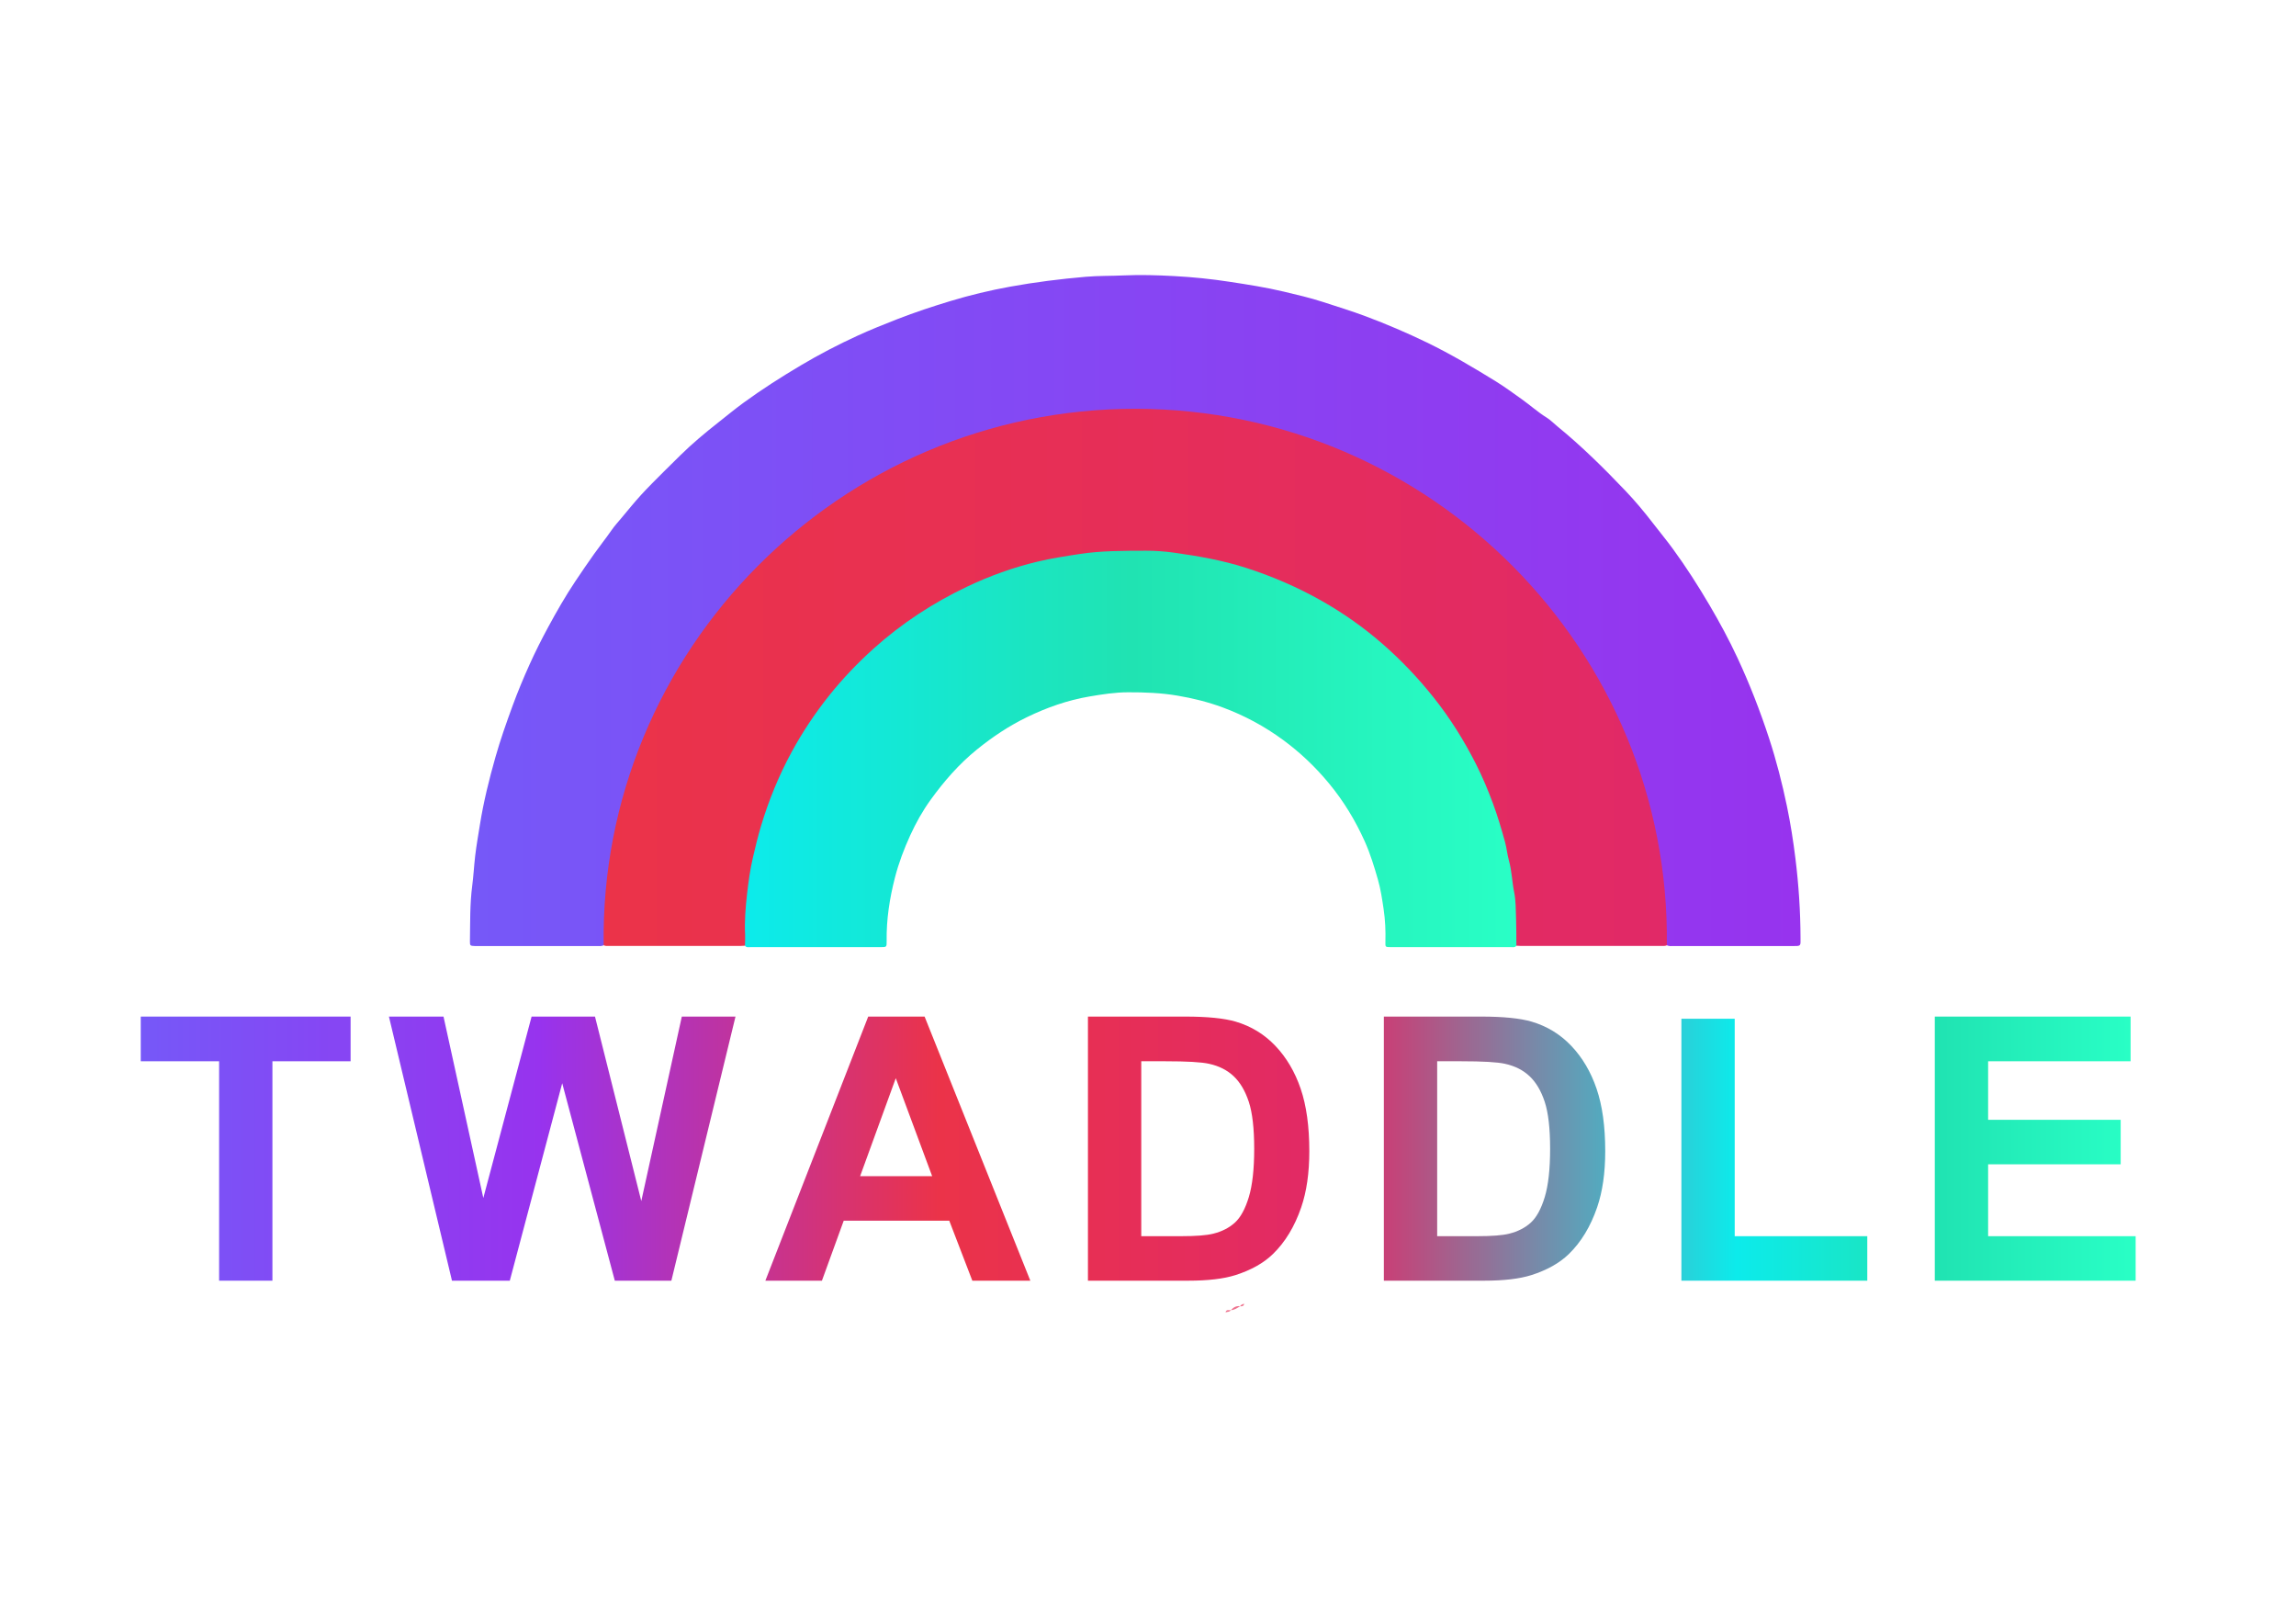
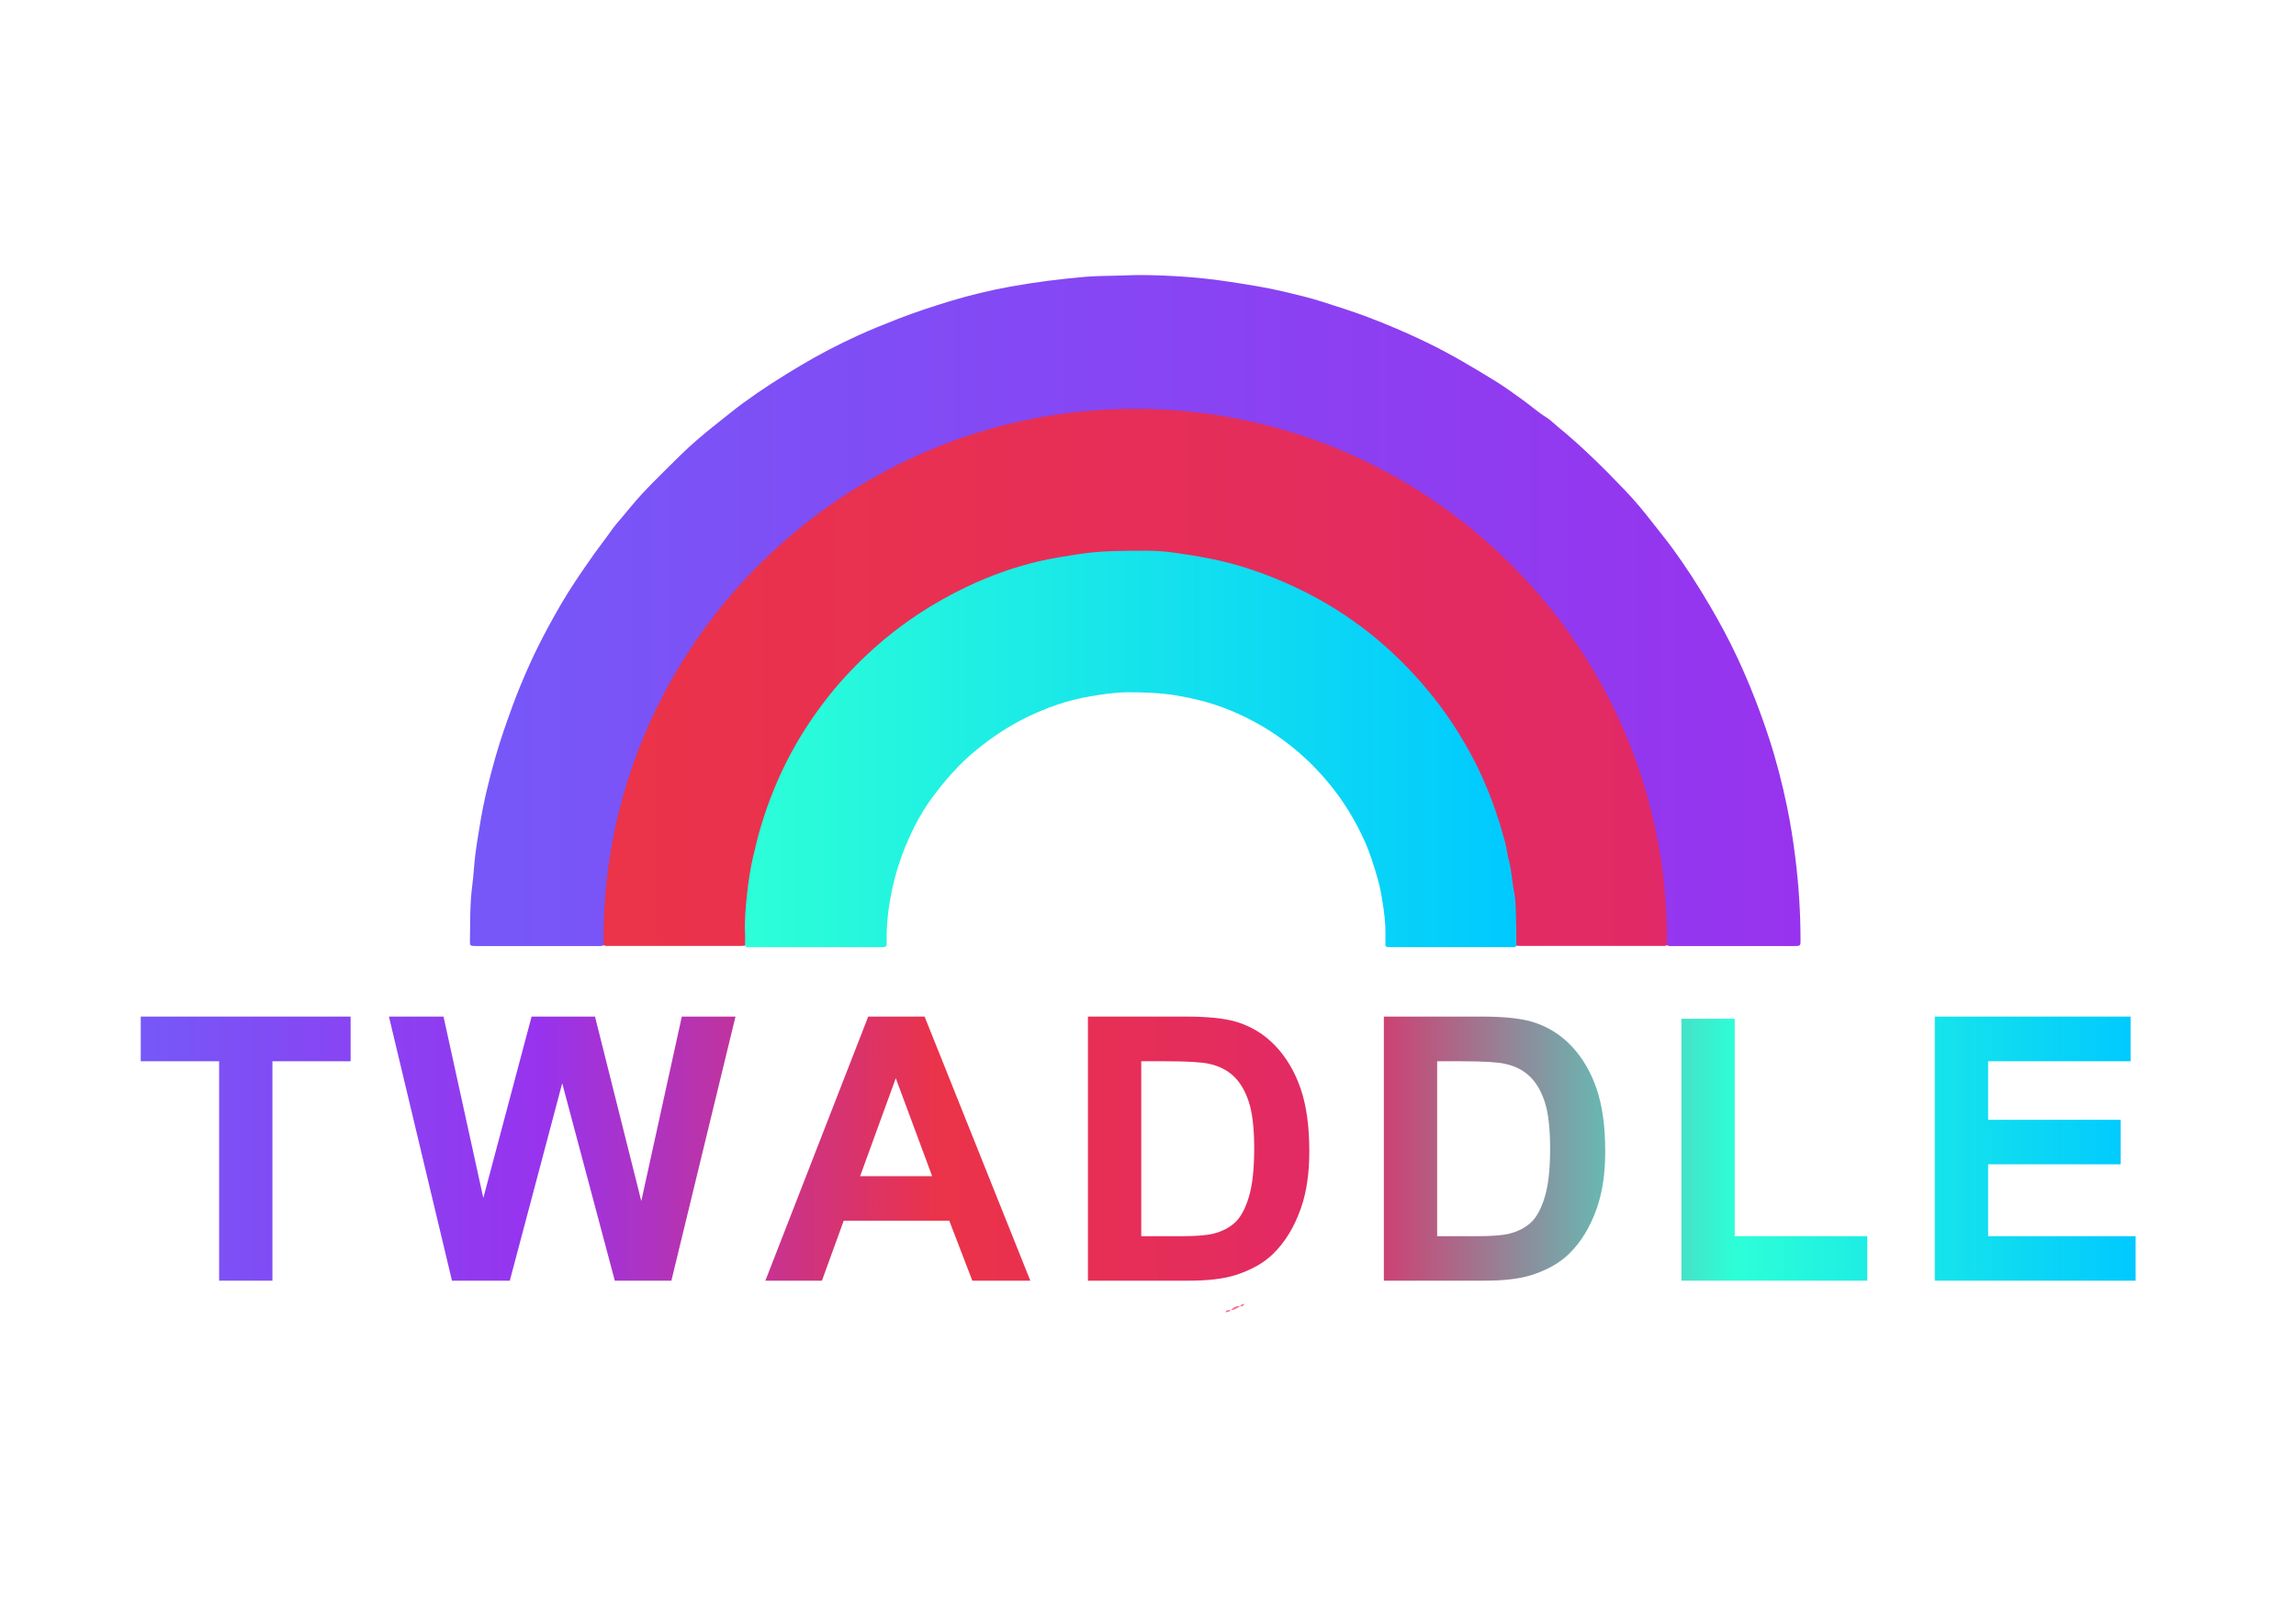
<svg xmlns="http://www.w3.org/2000/svg" version="1.1" id="Layer_1" x="0px" y="0px" width="841.89px" height="595.28px" viewBox="0 0 841.89 595.28" enable-background="new 0 0 841.89 595.28" xml:space="preserve">
  <g>
    <linearGradient id="SVGID_1_" gradientUnits="userSpaceOnUse" x1="172.31" y1="223.845" x2="660.213" y2="223.845">
      <stop offset="0" style="stop-color:#7658F8" />
      <stop offset="1" style="stop-color:#9733EE" />
    </linearGradient>
    <path fill="url(#SVGID_1_)" d="M221.348,346.554c-0.829,0.425-1.725,0.276-2.595,0.276c-14.556,0.009-29.112,0.007-43.668,0.006   c-0.32,0-0.641,0.011-0.959-0.004c-1.705-0.075-1.841-0.125-1.812-1.757c0.12-6.781-0.051-13.562,0.838-20.329   c0.477-3.626,0.655-7.301,1.083-10.947c0.447-3.81,1.122-7.577,1.723-11.358c1.34-8.431,3.393-16.712,5.72-24.906   c1.801-6.344,4.003-12.584,6.274-18.78c1.882-5.136,3.993-10.2,6.245-15.186c2.095-4.64,4.39-9.2,6.815-13.677   c3.103-5.729,6.338-11.391,9.968-16.81c2.256-3.369,4.541-6.719,6.891-10.027c2.069-2.913,4.307-5.7,6.341-8.638   c1.127-1.628,2.476-3.106,3.754-4.627c2.356-2.805,4.652-5.667,7.123-8.367c2.641-2.887,5.442-5.628,8.199-8.408   c2.026-2.043,4.094-4.045,6.145-6.065c4.378-4.312,9.087-8.243,13.912-12.039c3.055-2.404,6.05-4.89,9.186-7.183   c6.794-4.967,13.884-9.49,21.122-13.784c6.702-3.975,13.602-7.583,20.679-10.825c4.846-2.22,9.796-4.217,14.773-6.149   c6.387-2.479,12.876-4.63,19.421-6.609c7.18-2.171,14.485-3.923,21.859-5.263c9.182-1.668,18.442-2.826,27.751-3.626   c4.634-0.398,9.265-0.286,13.894-0.499c6.155-0.283,12.317-0.088,18.448,0.238c6.846,0.364,13.689,1.059,20.48,2.108   c6.622,1.023,13.252,2.034,19.771,3.59c4.806,1.147,9.63,2.256,14.335,3.787c5.293,1.723,10.625,3.349,15.831,5.309   c7.597,2.861,15.06,6.036,22.381,9.59c8.738,4.243,17.06,9.186,25.295,14.272c3.212,1.984,6.284,4.27,9.386,6.465   c3.103,2.197,5.927,4.759,9.172,6.768c1.408,0.872,2.583,2.118,3.881,3.174c8.931,7.277,17.103,15.368,25.036,23.69   c3.563,3.738,6.881,7.728,10.042,11.831c2.378,3.087,4.87,6.09,7.172,9.233c4.932,6.731,9.423,13.746,13.653,20.949   c3.673,6.252,7.107,12.611,10.166,19.174c4.472,9.594,8.294,19.432,11.593,29.504c2.686,8.203,4.812,16.532,6.563,24.949   c1.312,6.307,2.309,12.688,3.103,19.104c1.198,9.685,1.84,19.383,1.869,29.131c0.01,3.074,0.29,3.001-2.987,3.001   c-14.476-0.003-28.952,0.001-43.429-0.008c-0.87,0-1.766,0.148-2.595-0.276c-0.952-0.9-0.686-2.089-0.662-3.168   c0.228-10.508-0.783-20.947-2.568-31.254c-2.818-16.276-7.521-32.021-14.389-47.115c-6.796-14.936-15.173-28.886-25.46-41.631   c-14.644-18.143-31.867-33.407-51.977-45.318c-14.652-8.679-30.072-15.555-46.512-20.155c-11.429-3.198-23.034-5.475-34.816-6.571   c-10.819-1.006-21.694-0.879-32.569-0.282c-7.133,0.392-14.176,1.347-21.162,2.619c-20.204,3.677-39.345,10.41-57.42,20.244   c-11.5,6.256-22.276,13.529-32.285,21.924c-14.297,11.991-26.613,25.755-37.002,41.298c-10.53,15.752-18.468,32.685-24.067,50.739   c-3.633,11.712-6.007,23.695-7.332,35.887c-0.708,6.521-1.05,13.057-0.96,19.617C222.025,344.466,222.301,345.654,221.348,346.554z   " />
  </g>
  <g>
    <linearGradient id="SVGID_2_" gradientUnits="userSpaceOnUse" x1="221.328" y1="248.34" x2="611.208" y2="248.34">
      <stop offset="0" style="stop-color:#EB3349" />
      <stop offset="1" style="stop-color:#E12967" />
    </linearGradient>
    <path fill="url(#SVGID_2_)" d="M221.348,346.554c-1.534-107.924,86.731-196.879,195.258-196.682   c107.917,0.196,195.937,88.581,194.587,196.683c-0.675,0.336-1.403,0.241-2.114,0.242c-17.129,0.005-34.259,0.004-51.388,0   c-0.557,0-1.113-0.056-1.669-0.086c-0.992-0.88-0.736-2.079-0.687-3.149c0.236-5.047-0.001-10.116-0.633-15.076   c-1.179-9.26-2.749-18.485-5.676-27.409c-4.768-14.537-11.327-28.172-20.415-40.524c-7.478-10.163-16.165-19.172-25.96-27.138   c-13.055-10.618-27.648-18.37-43.544-23.77c-8.278-2.812-16.783-4.475-25.42-5.813c-8.597-1.333-17.206-1.596-25.799-1.192   c-15.733,0.74-31.007,3.876-45.664,9.892c-14.326,5.88-27.477,13.65-39.196,23.757c-6.669,5.75-12.802,12.056-18.313,18.953   c-10.85,13.579-19.018,28.564-24.187,45.195c-2.426,7.805-4.202,15.704-5.38,23.8c-0.948,6.516-1.265,13.016-1.293,19.563   c-0.004,1.005,0.243,2.112-0.696,2.911c-0.556,0.03-1.112,0.086-1.668,0.086c-16.01,0.005-32.02,0.005-48.029,0   C222.751,346.796,222.022,346.891,221.348,346.554z" />
  </g>
  <g>
    <linearGradient id="SVGID_3_" gradientUnits="userSpaceOnUse" x1="273.142" y1="274.592" x2="556.021" y2="274.592">
-       <stop offset="0" style="stop-color:#0CEBEB" />
-       <stop offset="0.5" style="stop-color:#20E3B2" />
-       <stop offset="1" style="stop-color:#29FFC6" />
+       <stop offset="0" style="stop-color:#2CFFD7" />
+       <stop offset="1" style="stop-color:#00C9FF" />
    </linearGradient>
    <path fill="url(#SVGID_3_)" d="M273.159,346.711c0.023-1.357,0.124-2.72,0.057-4.073c-0.246-4.969,0.153-9.933,0.706-14.832   c0.505-4.48,1.125-8.99,2.155-13.414c0.899-3.864,1.811-7.722,2.956-11.523c2.841-9.437,6.536-18.52,11.248-27.179   c3.994-7.34,8.62-14.278,13.832-20.799c4.883-6.108,10.284-11.752,16.096-16.993c10.345-9.329,21.892-16.874,34.446-22.843   c8.248-3.922,16.847-7.016,25.729-9.139c5.09-1.217,10.289-2.015,15.484-2.81c8.11-1.24,16.225-1.173,24.362-1.202   c3.362-0.011,6.746,0.226,10.033,0.684c9.043,1.258,18.047,2.818,26.784,5.644c9.616,3.109,18.842,7.096,27.621,12.073   c7.974,4.521,15.451,9.802,22.359,15.831c6.79,5.924,12.971,12.438,18.601,19.502c6.071,7.619,11.189,15.815,15.58,24.476   c2.366,4.668,4.389,9.498,6.216,14.416c1.713,4.612,3.097,9.318,4.406,14.048c0.635,2.291,0.845,4.699,1.477,6.991   c1.043,3.781,1.123,7.704,1.903,11.531c0.648,3.178,0.583,6.513,0.703,9.783c0.12,3.273,0.079,6.554,0.108,9.83   c-0.507,0.74-1.286,0.522-1.975,0.522c-14.72,0.012-29.438,0.013-44.157,0.003c-1.86-0.001-1.944-0.037-1.894-1.816   c0.118-4.088-0.056-8.176-0.661-12.196c-0.543-3.609-1.074-7.248-2.088-10.777c-1.357-4.732-2.787-9.437-4.807-13.944   c-3.436-7.671-7.747-14.786-13.11-21.275c-4.958-6-10.534-11.317-16.81-15.923c-6.84-5.021-14.248-9.017-22.179-11.951   c-5.351-1.98-10.883-3.358-16.557-4.32c-6.034-1.023-12.057-1.249-18.13-1.235c-4.811,0.011-9.538,0.75-14.256,1.557   c-7.968,1.362-15.523,4.02-22.772,7.533c-6.613,3.204-12.687,7.252-18.407,11.887c-6.566,5.321-12.043,11.615-16.958,18.413   c-2.941,4.067-5.401,8.464-7.489,13.034c-2.277,4.985-4.217,10.102-5.593,15.423c-1.983,7.67-3.183,15.433-3.065,23.376   c0.032,2.2-0.015,2.218-2.225,2.219c-15.839,0.005-31.678,0.006-47.517-0.01C274.616,347.23,273.746,347.519,273.159,346.711z" />
  </g>
  <path fill-rule="evenodd" clip-rule="evenodd" fill="#EE738E" d="M451.314,480.32c0.925-0.965,1.955-1.679,3.392-1.422  C453.647,479.545,452.634,480.296,451.314,480.32z" />
  <path fill-rule="evenodd" clip-rule="evenodd" fill="#EE738E" d="M449.389,481.132c0.26-1.179,1.209-0.725,1.929-0.814  C450.876,481.065,450.039,480.878,449.389,481.132z" />
  <path fill-rule="evenodd" clip-rule="evenodd" fill="#EE738E" d="M454.686,478.916c0.316-0.614,0.928-0.763,1.51-0.958  C456.095,478.911,455.398,478.927,454.686,478.916z" />
  <g>
    <g>
      <linearGradient id="SVGID_4_" gradientUnits="userSpaceOnUse" x1="51.611" y1="421.108" x2="783.09" y2="421.108">
        <stop offset="0" style="stop-color:#7658F8" />
        <stop offset="0.2" style="stop-color:#9733EE" />
        <stop offset="0.4" style="stop-color:#EB3349" />
        <stop offset="0.6" style="stop-color:#E12967" />
-         <stop offset="0.8" style="stop-color:#0CEBEB" />
-         <stop offset="0.9" style="stop-color:#20E3B2" />
-         <stop offset="1" style="stop-color:#29FFC6" />
+         <stop offset="0.8" style="stop-color:#2CFFD7" />
+         <stop offset="1" style="stop-color:#00C9FF" />
      </linearGradient>
      <path fill="url(#SVGID_4_)" d="M80.341,469.521v-80.446h-28.73v-16.379h76.945v16.379H99.892v80.446H80.341z" />
      <linearGradient id="SVGID_5_" gradientUnits="userSpaceOnUse" x1="51.611" y1="421.108" x2="783.09" y2="421.108">
        <stop offset="0" style="stop-color:#7658F8" />
        <stop offset="0.2" style="stop-color:#9733EE" />
        <stop offset="0.4" style="stop-color:#EB3349" />
        <stop offset="0.6" style="stop-color:#E12967" />
-         <stop offset="0.8" style="stop-color:#0CEBEB" />
-         <stop offset="0.9" style="stop-color:#20E3B2" />
-         <stop offset="1" style="stop-color:#29FFC6" />
+         <stop offset="0.8" style="stop-color:#2CFFD7" />
+         <stop offset="1" style="stop-color:#00C9FF" />
      </linearGradient>
      <path fill="url(#SVGID_5_)" d="M165.73,469.521l-23.117-96.825h20.012l14.597,66.51l17.701-66.51h23.249l16.975,67.632    l14.86-67.632h19.682l-23.513,96.825h-20.739l-19.286-72.388l-19.22,72.388H165.73z" />
      <linearGradient id="SVGID_6_" gradientUnits="userSpaceOnUse" x1="51.611" y1="421.108" x2="783.09" y2="421.108">
        <stop offset="0" style="stop-color:#7658F8" />
        <stop offset="0.2" style="stop-color:#9733EE" />
        <stop offset="0.4" style="stop-color:#EB3349" />
        <stop offset="0.6" style="stop-color:#E12967" />
-         <stop offset="0.8" style="stop-color:#0CEBEB" />
-         <stop offset="0.9" style="stop-color:#20E3B2" />
-         <stop offset="1" style="stop-color:#29FFC6" />
+         <stop offset="0.8" style="stop-color:#2CFFD7" />
+         <stop offset="1" style="stop-color:#00C9FF" />
      </linearGradient>
      <path fill="url(#SVGID_6_)" d="M377.798,469.521h-21.267l-8.454-21.994h-38.704l-7.992,21.994h-20.739l37.713-96.825h20.673    L377.798,469.521z M341.803,431.213l-13.342-35.93l-13.077,35.93H341.803z" />
      <linearGradient id="SVGID_7_" gradientUnits="userSpaceOnUse" x1="51.611" y1="421.108" x2="783.09" y2="421.108">
        <stop offset="0" style="stop-color:#7658F8" />
        <stop offset="0.2" style="stop-color:#9733EE" />
        <stop offset="0.4" style="stop-color:#EB3349" />
        <stop offset="0.6" style="stop-color:#E12967" />
-         <stop offset="0.8" style="stop-color:#0CEBEB" />
-         <stop offset="0.9" style="stop-color:#20E3B2" />
-         <stop offset="1" style="stop-color:#29FFC6" />
+         <stop offset="0.8" style="stop-color:#2CFFD7" />
+         <stop offset="1" style="stop-color:#00C9FF" />
      </linearGradient>
      <path fill="url(#SVGID_7_)" d="M398.923,372.695h35.732c8.057,0,14.199,0.616,18.426,1.849c5.682,1.674,10.545,4.646,14.598,8.917    c4.051,4.271,7.133,9.5,9.246,15.686c2.113,6.188,3.17,13.815,3.17,22.886c0,7.97-0.99,14.839-2.971,20.607    c-2.424,7.045-5.879,12.747-10.371,17.105c-3.391,3.303-7.969,5.879-13.736,7.728c-4.316,1.365-10.084,2.048-17.305,2.048h-36.789    V372.695z M418.473,389.074v64.133h14.596c5.459,0,9.4-0.308,11.822-0.925c3.17-0.793,5.801-2.136,7.893-4.029    c2.092-1.893,3.799-5.008,5.119-9.346c1.32-4.336,1.982-10.247,1.982-17.733c0-7.485-0.662-13.231-1.982-17.238    s-3.17-7.134-5.549-9.379c-2.377-2.246-5.393-3.765-9.047-4.558c-2.73-0.616-8.082-0.925-16.051-0.925H418.473z" />
      <linearGradient id="SVGID_8_" gradientUnits="userSpaceOnUse" x1="51.611" y1="421.108" x2="783.09" y2="421.108">
        <stop offset="0" style="stop-color:#7658F8" />
        <stop offset="0.2" style="stop-color:#9733EE" />
        <stop offset="0.4" style="stop-color:#EB3349" />
        <stop offset="0.6" style="stop-color:#E12967" />
-         <stop offset="0.8" style="stop-color:#0CEBEB" />
-         <stop offset="0.9" style="stop-color:#20E3B2" />
-         <stop offset="1" style="stop-color:#29FFC6" />
+         <stop offset="0.8" style="stop-color:#2CFFD7" />
+         <stop offset="1" style="stop-color:#00C9FF" />
      </linearGradient>
      <path fill="url(#SVGID_8_)" d="M507.429,372.695h35.731c8.058,0,14.2,0.616,18.427,1.849c5.681,1.674,10.545,4.646,14.597,8.917    c4.051,4.271,7.134,9.5,9.247,15.686c2.113,6.188,3.17,13.815,3.17,22.886c0,7.97-0.99,14.839-2.972,20.607    c-2.423,7.045-5.879,12.747-10.37,17.105c-3.391,3.303-7.97,5.879-13.737,7.728c-4.316,1.365-10.084,2.048-17.305,2.048h-36.788    V372.695z M526.979,389.074v64.133h14.597c5.459,0,9.4-0.308,11.822-0.925c3.17-0.793,5.801-2.136,7.893-4.029    c2.091-1.893,3.798-5.008,5.119-9.346c1.32-4.336,1.981-10.247,1.981-17.733c0-7.485-0.661-13.231-1.981-17.238    c-1.321-4.007-3.171-7.134-5.549-9.379c-2.377-2.246-5.394-3.765-9.048-4.558c-2.73-0.616-8.081-0.925-16.05-0.925H526.979z" />
      <linearGradient id="SVGID_9_" gradientUnits="userSpaceOnUse" x1="51.611" y1="421.108" x2="783.09" y2="421.108">
        <stop offset="0" style="stop-color:#7658F8" />
        <stop offset="0.2" style="stop-color:#9733EE" />
        <stop offset="0.4" style="stop-color:#EB3349" />
        <stop offset="0.6" style="stop-color:#E12967" />
-         <stop offset="0.8" style="stop-color:#0CEBEB" />
-         <stop offset="0.9" style="stop-color:#20E3B2" />
-         <stop offset="1" style="stop-color:#29FFC6" />
+         <stop offset="0.8" style="stop-color:#2CFFD7" />
+         <stop offset="1" style="stop-color:#00C9FF" />
      </linearGradient>
      <path fill="url(#SVGID_9_)" d="M616.528,469.521v-96.033h19.551v79.72h48.61v16.313H616.528z" />
      <linearGradient id="SVGID_10_" gradientUnits="userSpaceOnUse" x1="51.611" y1="421.108" x2="783.09" y2="421.108">
        <stop offset="0" style="stop-color:#7658F8" />
        <stop offset="0.2" style="stop-color:#9733EE" />
        <stop offset="0.4" style="stop-color:#EB3349" />
        <stop offset="0.6" style="stop-color:#E12967" />
-         <stop offset="0.8" style="stop-color:#0CEBEB" />
-         <stop offset="0.9" style="stop-color:#20E3B2" />
-         <stop offset="1" style="stop-color:#29FFC6" />
+         <stop offset="0.8" style="stop-color:#2CFFD7" />
+         <stop offset="1" style="stop-color:#00C9FF" />
      </linearGradient>
      <path fill="url(#SVGID_10_)" d="M709.446,469.521v-96.825h71.794v16.379h-52.243v21.466h48.61v16.313h-48.61v26.354h54.093v16.313    H709.446z" />
    </g>
  </g>
</svg>
